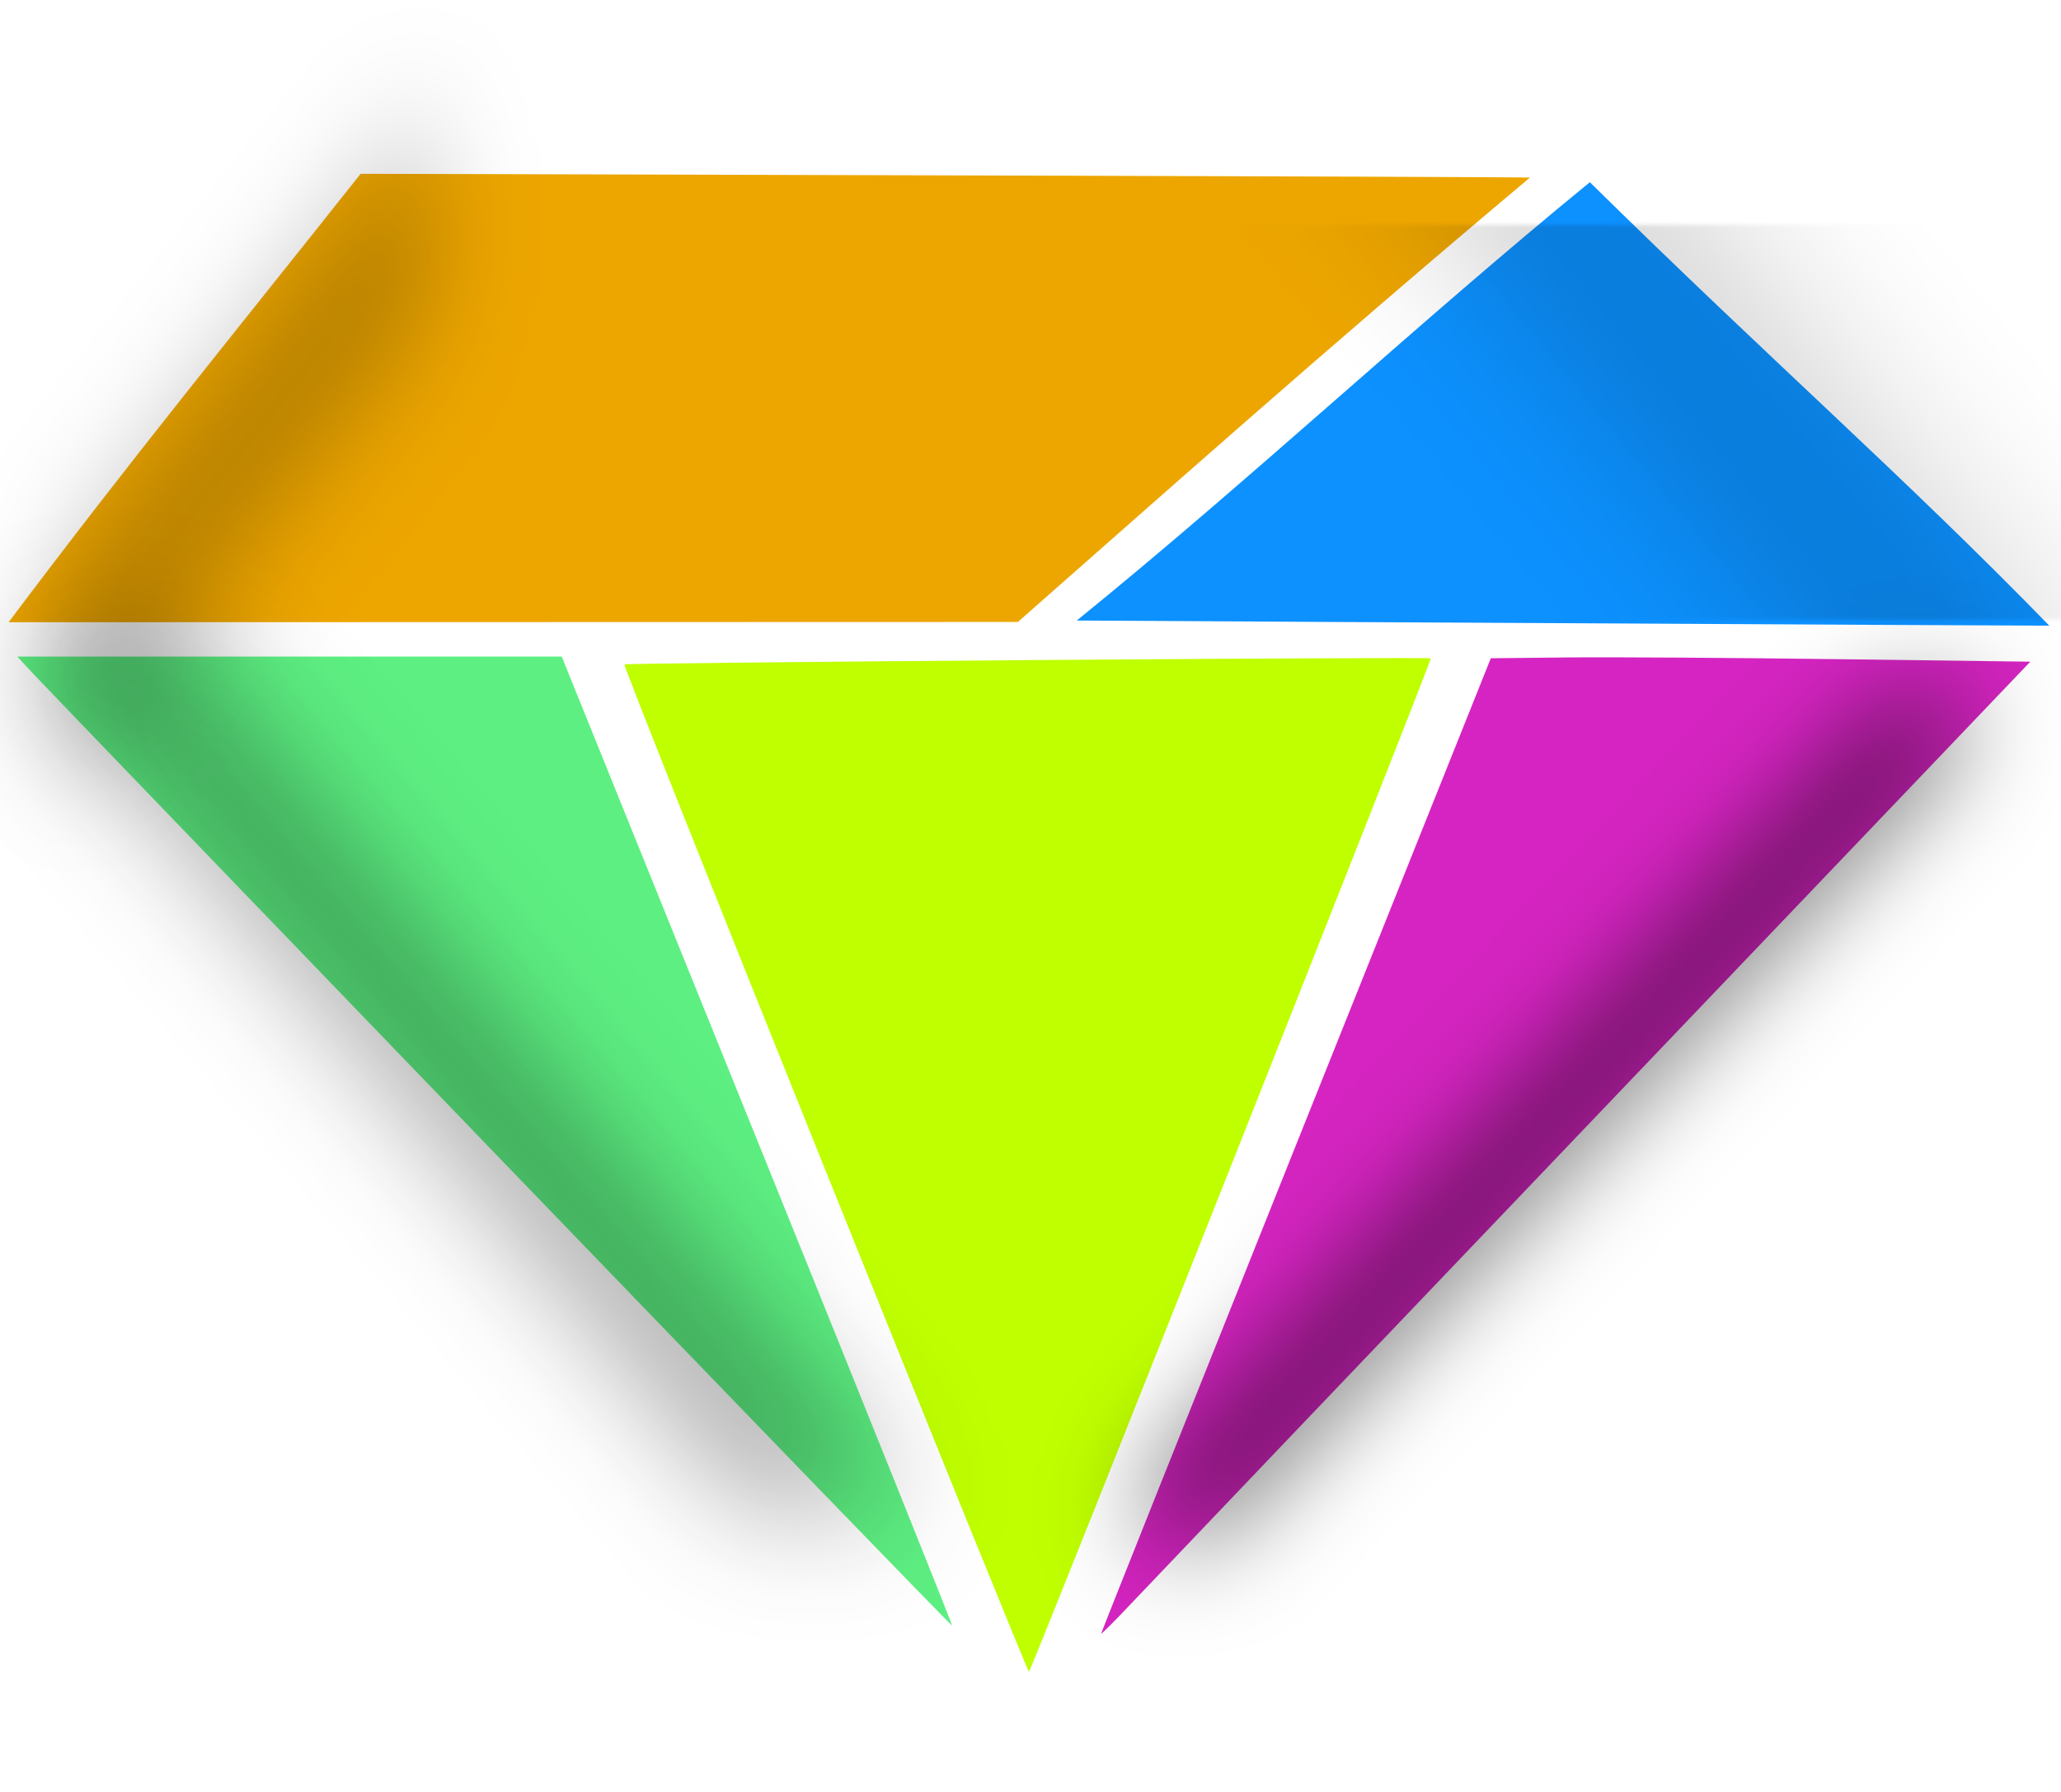
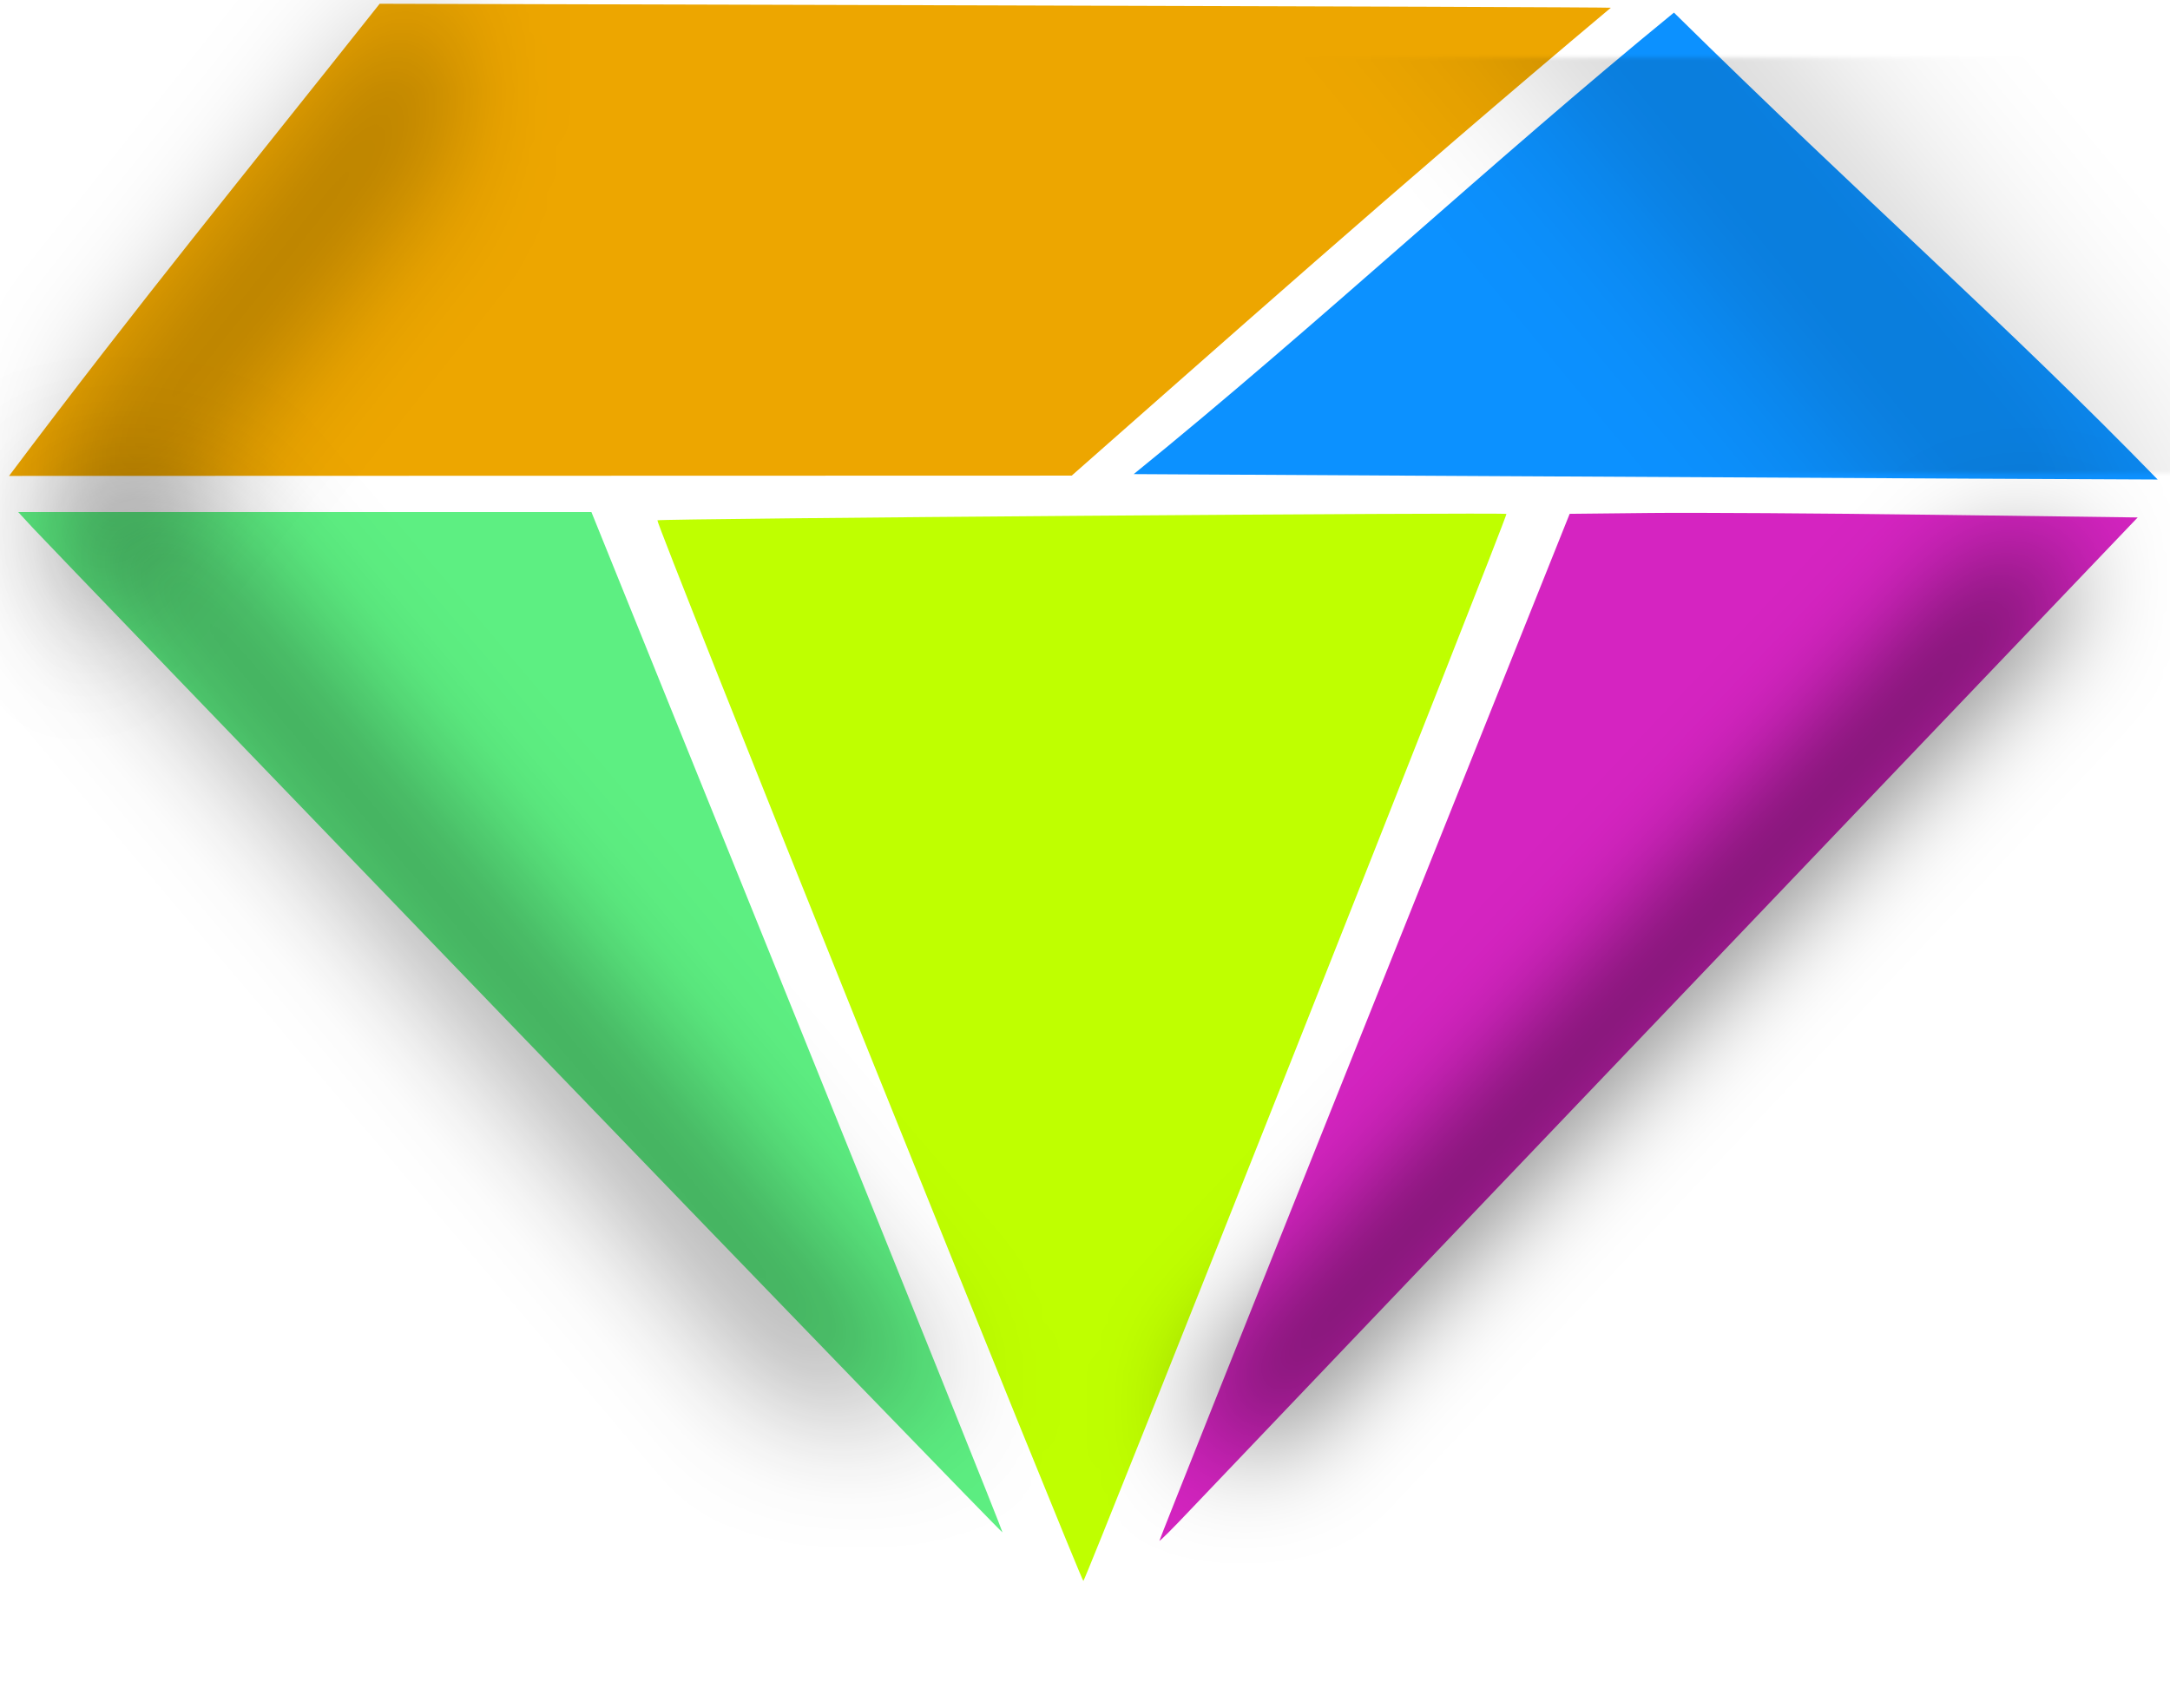
- <svg xmlns="http://www.w3.org/2000/svg" id="svg3470" version="1.1" width="115" height="100" viewBox="0 0 115 100">
+ <svg xmlns="http://www.w3.org/2000/svg" id="svg3470" version="1.1" width="115" height="90.5" viewBox="0 0 115 90.5">
  <defs id="defs3474">
    <filter style="color-interpolation-filters:sRGB" id="filter10381" x="-0.17" width="1.34" y="-0.161" height="1.322">
      <feGaussianBlur stdDeviation="3.081" id="feGaussianBlur10383" />
    </filter>
    <filter style="color-interpolation-filters:sRGB" id="filter11377" x="-0.31" width="1.621" y="-0.352" height="1.703">
      <feGaussianBlur stdDeviation="5.598" id="feGaussianBlur11379" />
    </filter>
    <filter style="color-interpolation-filters:sRGB" id="filter11589" x="-0.222" width="1.444" y="-0.189" height="1.377">
      <feGaussianBlur stdDeviation="3.784" id="feGaussianBlur11591" />
    </filter>
  </defs>
-   <path style="fill:#5def82;fill-opacity:1" d="M 27.807,64.56 C 13.909,50.142 2.184,37.962 1.751,37.492 l -0.787,-0.853 15.189,0 15.189,0 10.918,27.013 c 6.005,14.857 10.895,27.037 10.867,27.068 -0.028,0.03 -11.422,-11.741 -25.319,-26.159 z" id="path3516" />
-   <path style="fill:#bfff00;fill-opacity:1" d="M 46.03,65.237 C 39.824,49.805 34.788,37.133 34.839,37.078 c 0.086,-0.094 44.884,-0.431 44.995,-0.338 0.083,0.069 -22.311,56.555 -22.421,56.555 -0.055,0 -5.177,-12.626 -11.383,-28.058 z" id="path4318" />
-   <path style="fill:#d524c1;fill-opacity:1" d="m 61.445,91.16 c 0,-0.055 4.891,-12.323 10.87,-27.263 l 10.87,-27.163 4.265,-0.045 c 2.346,-0.025 9.119,0.018 15.051,0.096 l 10.786,0.141 -24.298,25.446 C 75.626,76.367 63.961,88.592 63.069,89.539 c -0.893,0.947 -1.623,1.676 -1.623,1.621 z" id="path4320" />
-   <path style="fill:#0c91ff;fill-opacity:1" d="m 77.39,34.726 -17.308,-0.097 c 9.745,-7.903 19.021,-16.611 28.629,-24.461 10.158,10.003 17.539,16.43 25.636,24.748 l -9.824,-0.046 C 99.119,34.844 86.909,34.78 77.39,34.726 Z" id="path4322" />
-   <path style="fill:#eda600;fill-opacity:1;stroke:none;stroke-opacity:1" d="m 20.121,9.699 32.551,0.087 C 70.575,9.833 85.288,9.889 85.368,9.91 74.15,19.32 64.161,28.235 56.795,34.709 l -29.275,0.008 -27.041,0.008 C 7.435,25.466 12.961,18.736 20.121,9.699 Z" id="path4324" />
-   <path style="fill:none;fill-rule:evenodd;stroke:#000000;stroke-width:2.653;stroke-linecap:butt;stroke-linejoin:miter;stroke-opacity:1;filter:url(#filter10381);stroke-miterlimit:4;stroke-dasharray:none" d="M 108.41,39.341 64.972,85.203 Z" id="path8207" />
-   <path id="path10385" d="M 46.715,34.568 3.277,80.43 Z" style="fill:none;fill-rule:evenodd;stroke:#000000;stroke-width:2.653;stroke-linecap:butt;stroke-linejoin:miter;stroke-miterlimit:4;stroke-dasharray:none;stroke-opacity:1;opacity:0.864;filter:url(#filter11589)" transform="matrix(0.1087144,-0.994073,0.994073,0.1087144,-33.99539,78.57087)" />
-   <path transform="matrix(-0.4829086,-0.1615321,-0.00214944,-0.7260186,26.01114,70.36151)" style="opacity:1;fill:none;fill-rule:evenodd;stroke:#000000;stroke-width:2.653;stroke-linecap:butt;stroke-linejoin:miter;stroke-miterlimit:4;stroke-dasharray:none;stroke-opacity:1;filter:url(#filter11377)" d="M 46.715,34.568 3.277,80.43 Z" id="path10387" />
-   <path id="path11593" d="M 46.715,34.568 3.277,80.43 Z" style="opacity:1;fill:none;fill-rule:evenodd;stroke:#000000;stroke-width:2.653;stroke-linecap:butt;stroke-linejoin:miter;stroke-miterlimit:4;stroke-dasharray:none;stroke-opacity:1;filter:url(#filter11377)" transform="matrix(-0.4780801,0.2564315,-0.8493584,-0.2373789,158.0187,30.7997)" />
+   <path style="fill:#5def82;fill-opacity:1" d="M 27.807,55.06 C 13.909,40.642 2.184,28.462 1.751,27.992 l -0.787,-0.853 15.189,0 15.189,0 10.918,27.013 c 6.005,14.857 10.895,27.037 10.867,27.068 -0.028,0.03 -11.422,-11.741 -25.319,-26.159 z" id="path3516" />
+   <path style="fill:#bfff00;fill-opacity:1" d="M 46.03,55.737 C 39.824,40.305 34.788,27.633 34.839,27.578 c 0.086,-0.094 44.884,-0.431 44.995,-0.338 0.083,0.069 -22.311,56.555 -22.421,56.555 -0.055,0 -5.177,-12.626 -11.383,-28.058 z" id="path4318" />
+   <path style="fill:#d524c1;fill-opacity:1" d="m 61.445,81.66 c 0,-0.055 4.891,-12.323 10.87,-27.263 l 10.87,-27.163 4.265,-0.045 c 2.346,-0.025 9.119,0.018 15.051,0.096 l 10.786,0.141 -24.298,25.446 C 75.626,66.867 63.961,79.092 63.069,80.039 c -0.893,0.947 -1.623,1.676 -1.623,1.621 z" id="path4320" />
+   <path style="fill:#0c91ff;fill-opacity:1" d="m 77.39,25.226 -17.308,-0.097 C 69.827,17.227 79.103,8.518 88.711,0.668 98.869,10.672 106.25,17.099 114.346,25.416 l -9.824,-0.046 C 99.119,25.344 86.909,25.28 77.39,25.226 Z" id="path4322" />
+   <path style="fill:#eda600;fill-opacity:1;stroke:none;stroke-opacity:1" d="m 20.121,0.199 32.551,0.087 C 70.575,0.333 85.288,0.389 85.368,0.41 74.15,9.82 64.161,18.735 56.795,25.209 l -29.275,0.008 -27.041,0.008 C 7.435,15.966 12.961,9.236 20.121,0.199 Z" id="path4324" />
+   <path style="fill:none;fill-rule:evenodd;stroke:#000000;stroke-width:2.653;stroke-linecap:butt;stroke-linejoin:miter;stroke-miterlimit:4;stroke-dasharray:none;stroke-opacity:1;filter:url(#filter10381)" d="M 108.41,29.841 64.972,75.703 Z" id="path8207" />
+   <path id="path10385" d="M 46.715,34.568 3.277,80.43 Z" style="opacity:0.864;fill:none;fill-rule:evenodd;stroke:#000000;stroke-width:2.653;stroke-linecap:butt;stroke-linejoin:miter;stroke-miterlimit:4;stroke-dasharray:none;stroke-opacity:1;filter:url(#filter11589)" transform="matrix(0.1087144,-0.994073,0.994073,0.1087144,-33.99539,69.07087)" />
+   <path transform="matrix(-0.4829086,-0.1615321,-0.00214944,-0.7260186,26.01114,60.86151)" style="opacity:1;fill:none;fill-rule:evenodd;stroke:#000000;stroke-width:2.653;stroke-linecap:butt;stroke-linejoin:miter;stroke-miterlimit:4;stroke-dasharray:none;stroke-opacity:1;filter:url(#filter11377)" d="M 46.715,34.568 3.277,80.43 Z" id="path10387" />
+   <path id="path11593" d="M 46.715,34.568 3.277,80.43 Z" style="opacity:1;fill:none;fill-rule:evenodd;stroke:#000000;stroke-width:2.653;stroke-linecap:butt;stroke-linejoin:miter;stroke-miterlimit:4;stroke-dasharray:none;stroke-opacity:1;filter:url(#filter11377)" transform="matrix(-0.4780801,0.2564315,-0.8493584,-0.2373789,158.0187,21.2997)" />
</svg>
